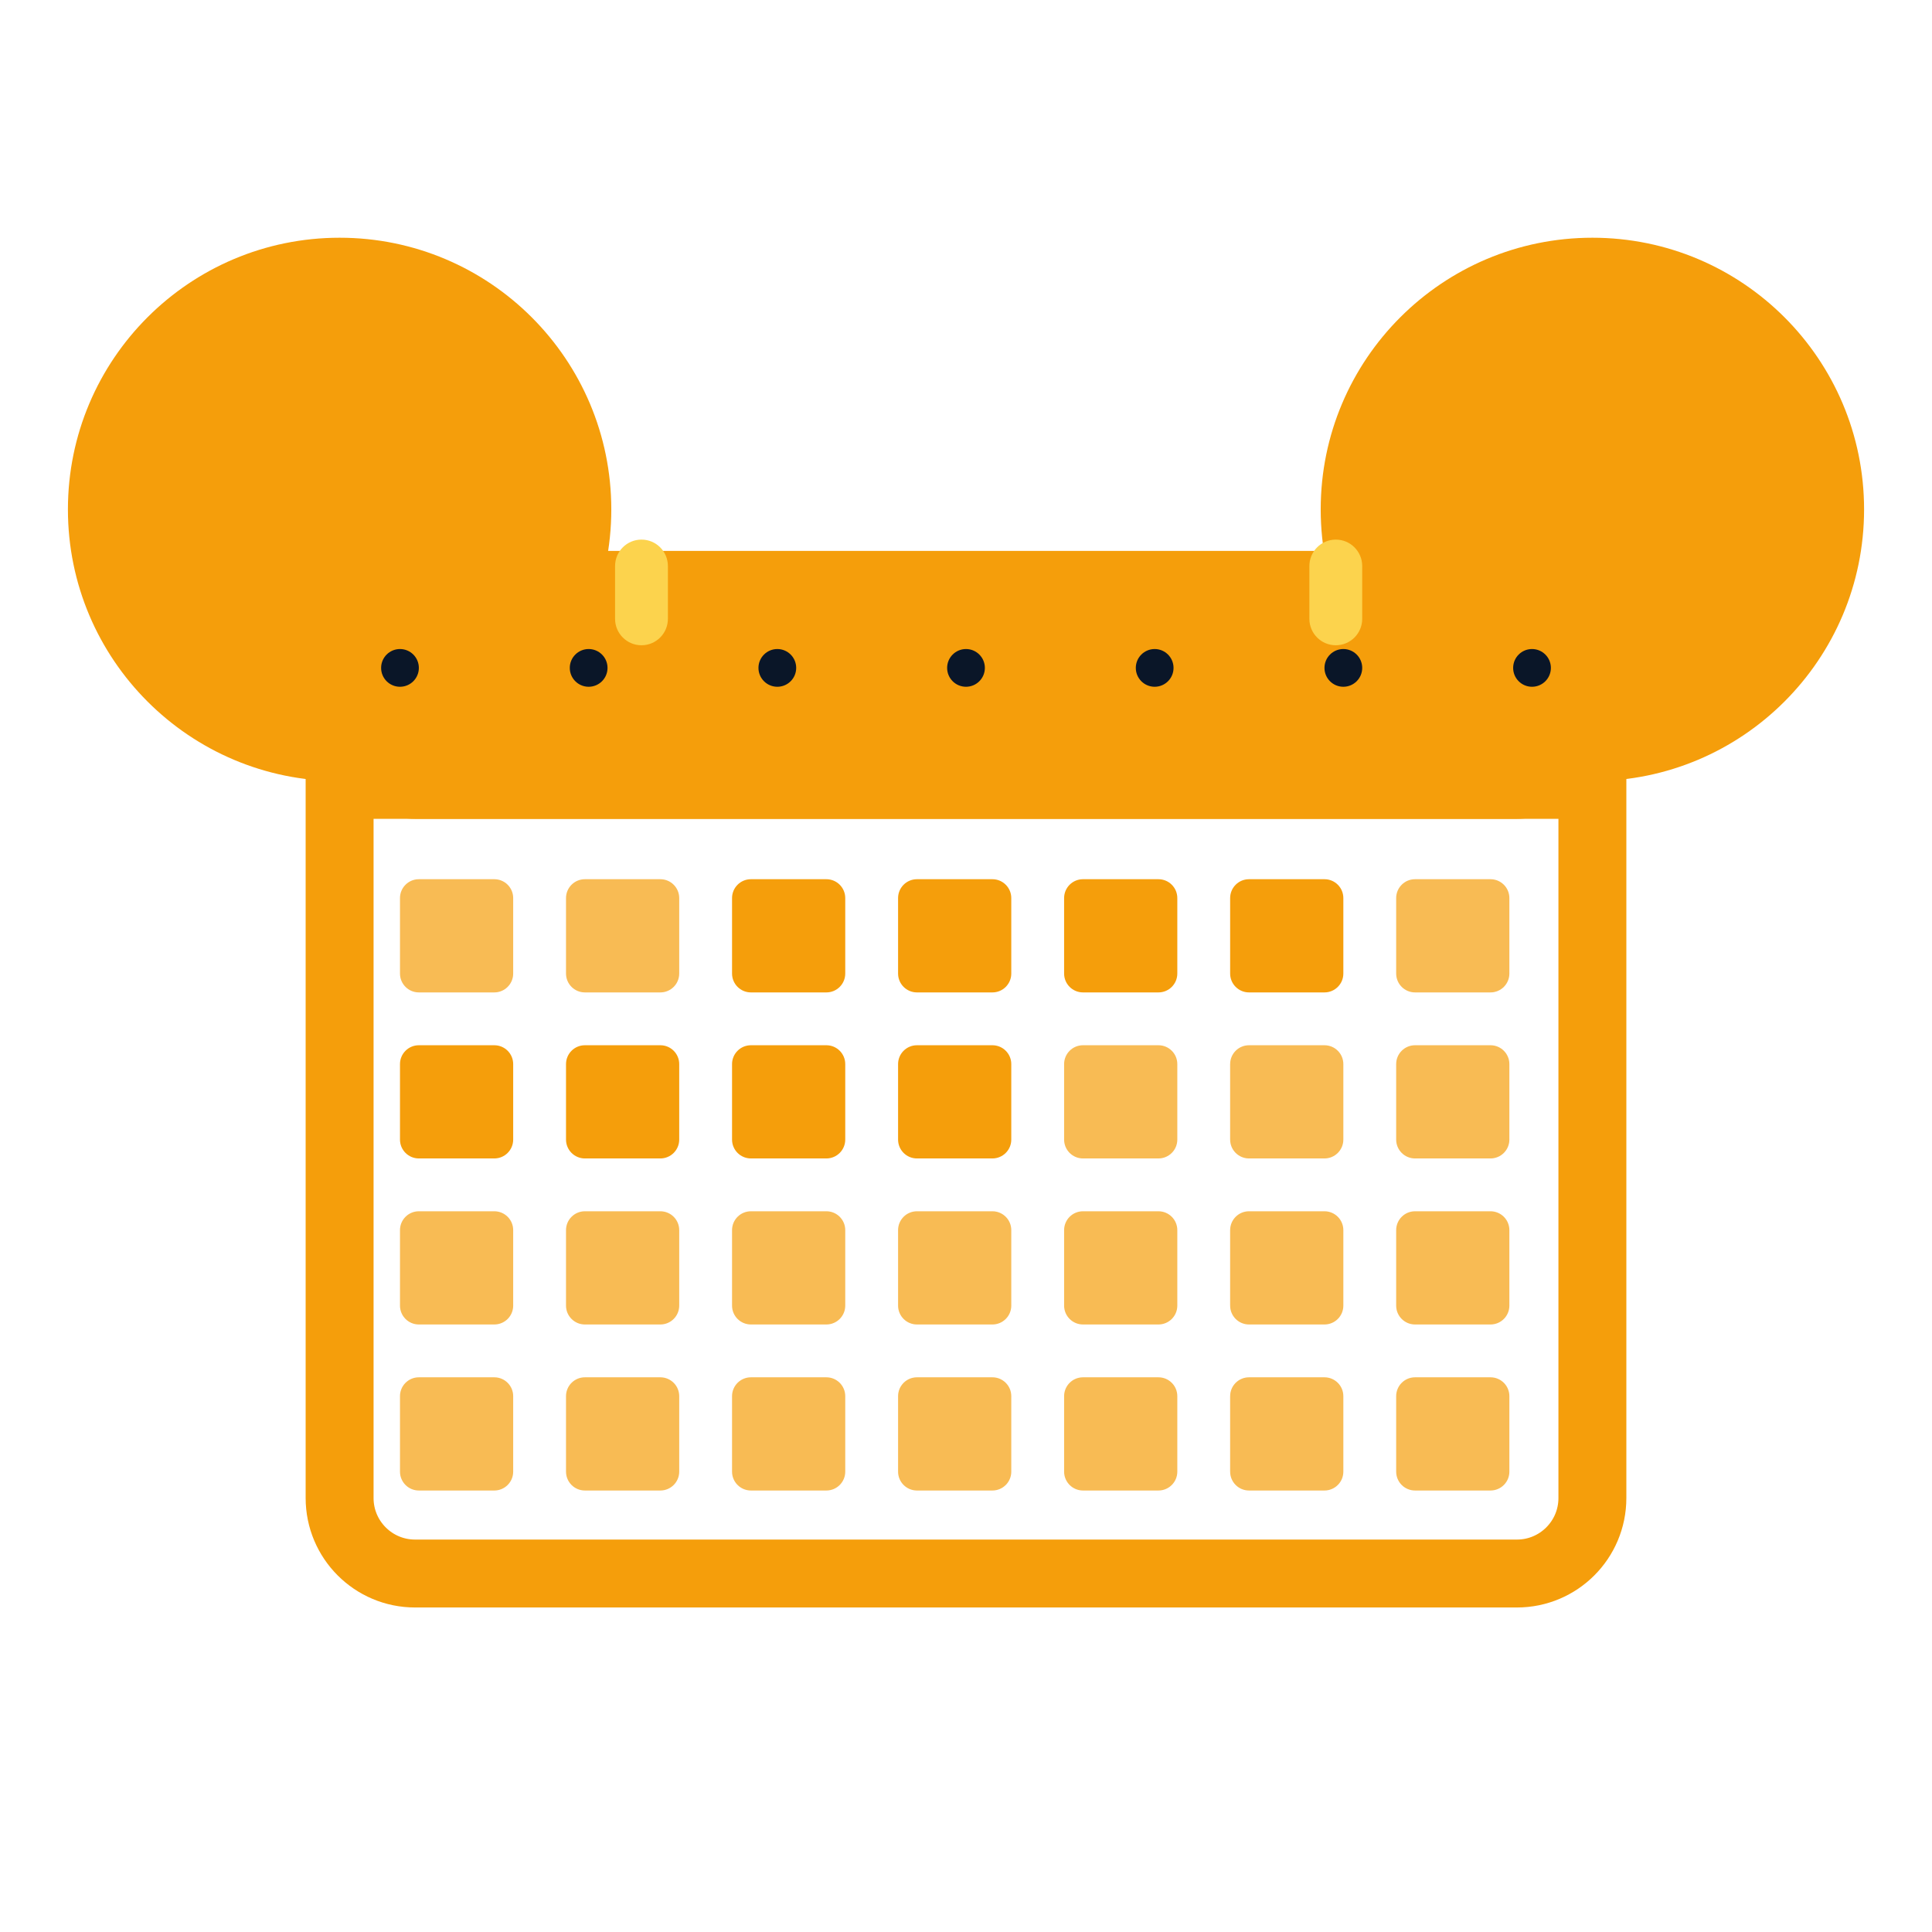
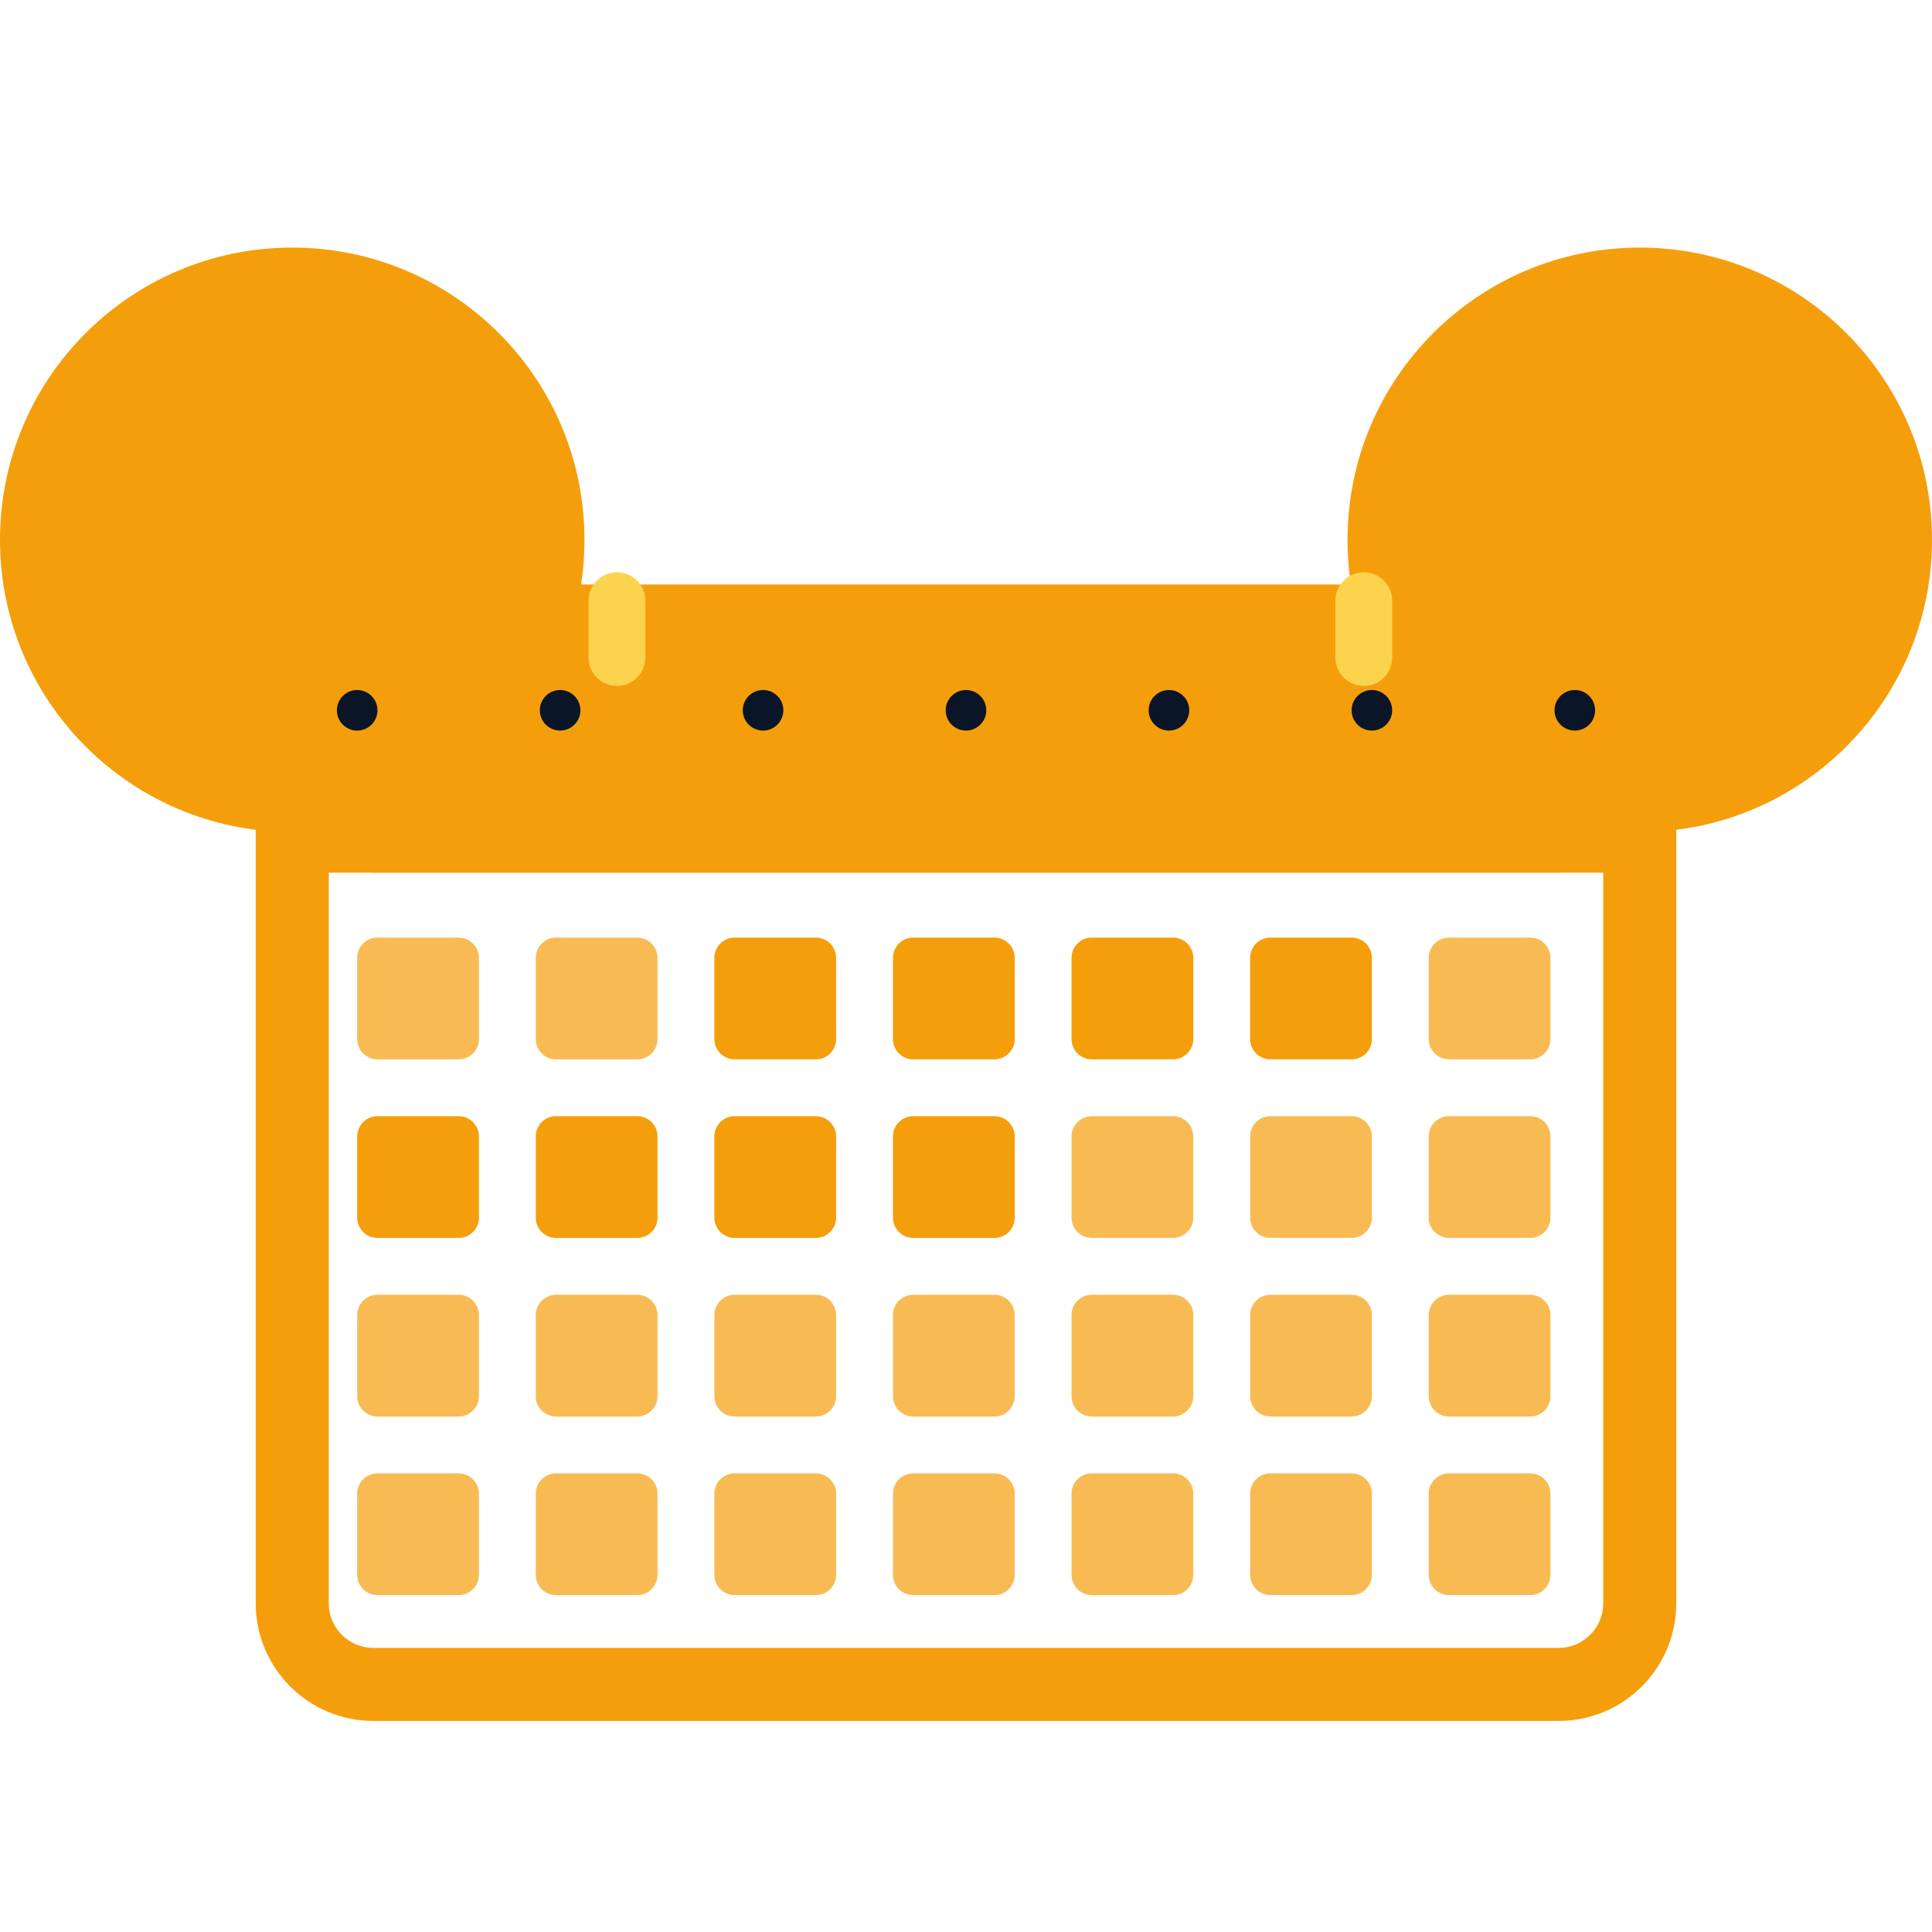
- <svg xmlns="http://www.w3.org/2000/svg" viewBox="0 0 512 512" width="64" height="64">
+ <svg xmlns="http://www.w3.org/2000/svg" viewBox="18 63 476 354" width="64" height="64">
  <circle cx="90" cy="135" r="72" fill="#f59e0b" />
  <circle cx="422" cy="135" r="72" fill="#f59e0b" />
  <rect x="90" y="155" width="332" height="262" rx="20" ry="20" fill="none" stroke="#f59e0b" stroke-width="18" />
  <rect x="90" y="155" width="332" height="62" rx="20" ry="20" fill="#f59e0b" />
  <rect x="90" y="197" width="332" height="20" fill="#f59e0b" />
  <rect x="163" y="143" width="14" height="28" rx="7" fill="#fcd34d" />
  <rect x="347" y="143" width="14" height="28" rx="7" fill="#fcd34d" />
  <circle cx="106" cy="177" r="5" fill="#0a1628" />
  <circle cx="156" cy="177" r="5" fill="#0a1628" />
  <circle cx="206" cy="177" r="5" fill="#0a1628" />
  <circle cx="256" cy="177" r="5" fill="#0a1628" />
  <circle cx="306" cy="177" r="5" fill="#0a1628" />
  <circle cx="356" cy="177" r="5" fill="#0a1628" />
  <circle cx="406" cy="177" r="5" fill="#0a1628" />
  <rect x="106" y="233" width="30" height="30" rx="5" fill="#f59e0b" opacity="0.7" />
  <rect x="150" y="233" width="30" height="30" rx="5" fill="#f59e0b" opacity="0.7" />
  <rect x="194" y="233" width="30" height="30" rx="5" fill="#f59e0b" />
  <rect x="238" y="233" width="30" height="30" rx="5" fill="#f59e0b" />
  <rect x="282" y="233" width="30" height="30" rx="5" fill="#f59e0b" />
  <rect x="326" y="233" width="30" height="30" rx="5" fill="#f59e0b" />
  <rect x="370" y="233" width="30" height="30" rx="5" fill="#f59e0b" opacity="0.7" />
  <rect x="106" y="277" width="30" height="30" rx="5" fill="#f59e0b" />
  <rect x="150" y="277" width="30" height="30" rx="5" fill="#f59e0b" />
  <rect x="194" y="277" width="30" height="30" rx="5" fill="#f59e0b" />
  <rect x="238" y="277" width="30" height="30" rx="5" fill="#f59e0b" />
  <rect x="282" y="277" width="30" height="30" rx="5" fill="#f59e0b" opacity="0.7" />
  <rect x="326" y="277" width="30" height="30" rx="5" fill="#f59e0b" opacity="0.7" />
  <rect x="370" y="277" width="30" height="30" rx="5" fill="#f59e0b" opacity="0.7" />
  <rect x="106" y="321" width="30" height="30" rx="5" fill="#f59e0b" opacity="0.7" />
  <rect x="150" y="321" width="30" height="30" rx="5" fill="#f59e0b" opacity="0.7" />
  <rect x="194" y="321" width="30" height="30" rx="5" fill="#f59e0b" opacity="0.7" />
  <rect x="238" y="321" width="30" height="30" rx="5" fill="#f59e0b" opacity="0.7" />
  <rect x="282" y="321" width="30" height="30" rx="5" fill="#f59e0b" opacity="0.7" />
  <rect x="326" y="321" width="30" height="30" rx="5" fill="#f59e0b" opacity="0.7" />
  <rect x="370" y="321" width="30" height="30" rx="5" fill="#f59e0b" opacity="0.7" />
  <rect x="106" y="365" width="30" height="30" rx="5" fill="#f59e0b" opacity="0.7" />
  <rect x="150" y="365" width="30" height="30" rx="5" fill="#f59e0b" opacity="0.7" />
  <rect x="194" y="365" width="30" height="30" rx="5" fill="#f59e0b" opacity="0.7" />
  <rect x="238" y="365" width="30" height="30" rx="5" fill="#f59e0b" opacity="0.7" />
  <rect x="282" y="365" width="30" height="30" rx="5" fill="#f59e0b" opacity="0.7" />
  <rect x="326" y="365" width="30" height="30" rx="5" fill="#f59e0b" opacity="0.7" />
  <rect x="370" y="365" width="30" height="30" rx="5" fill="#f59e0b" opacity="0.7" />
</svg>
